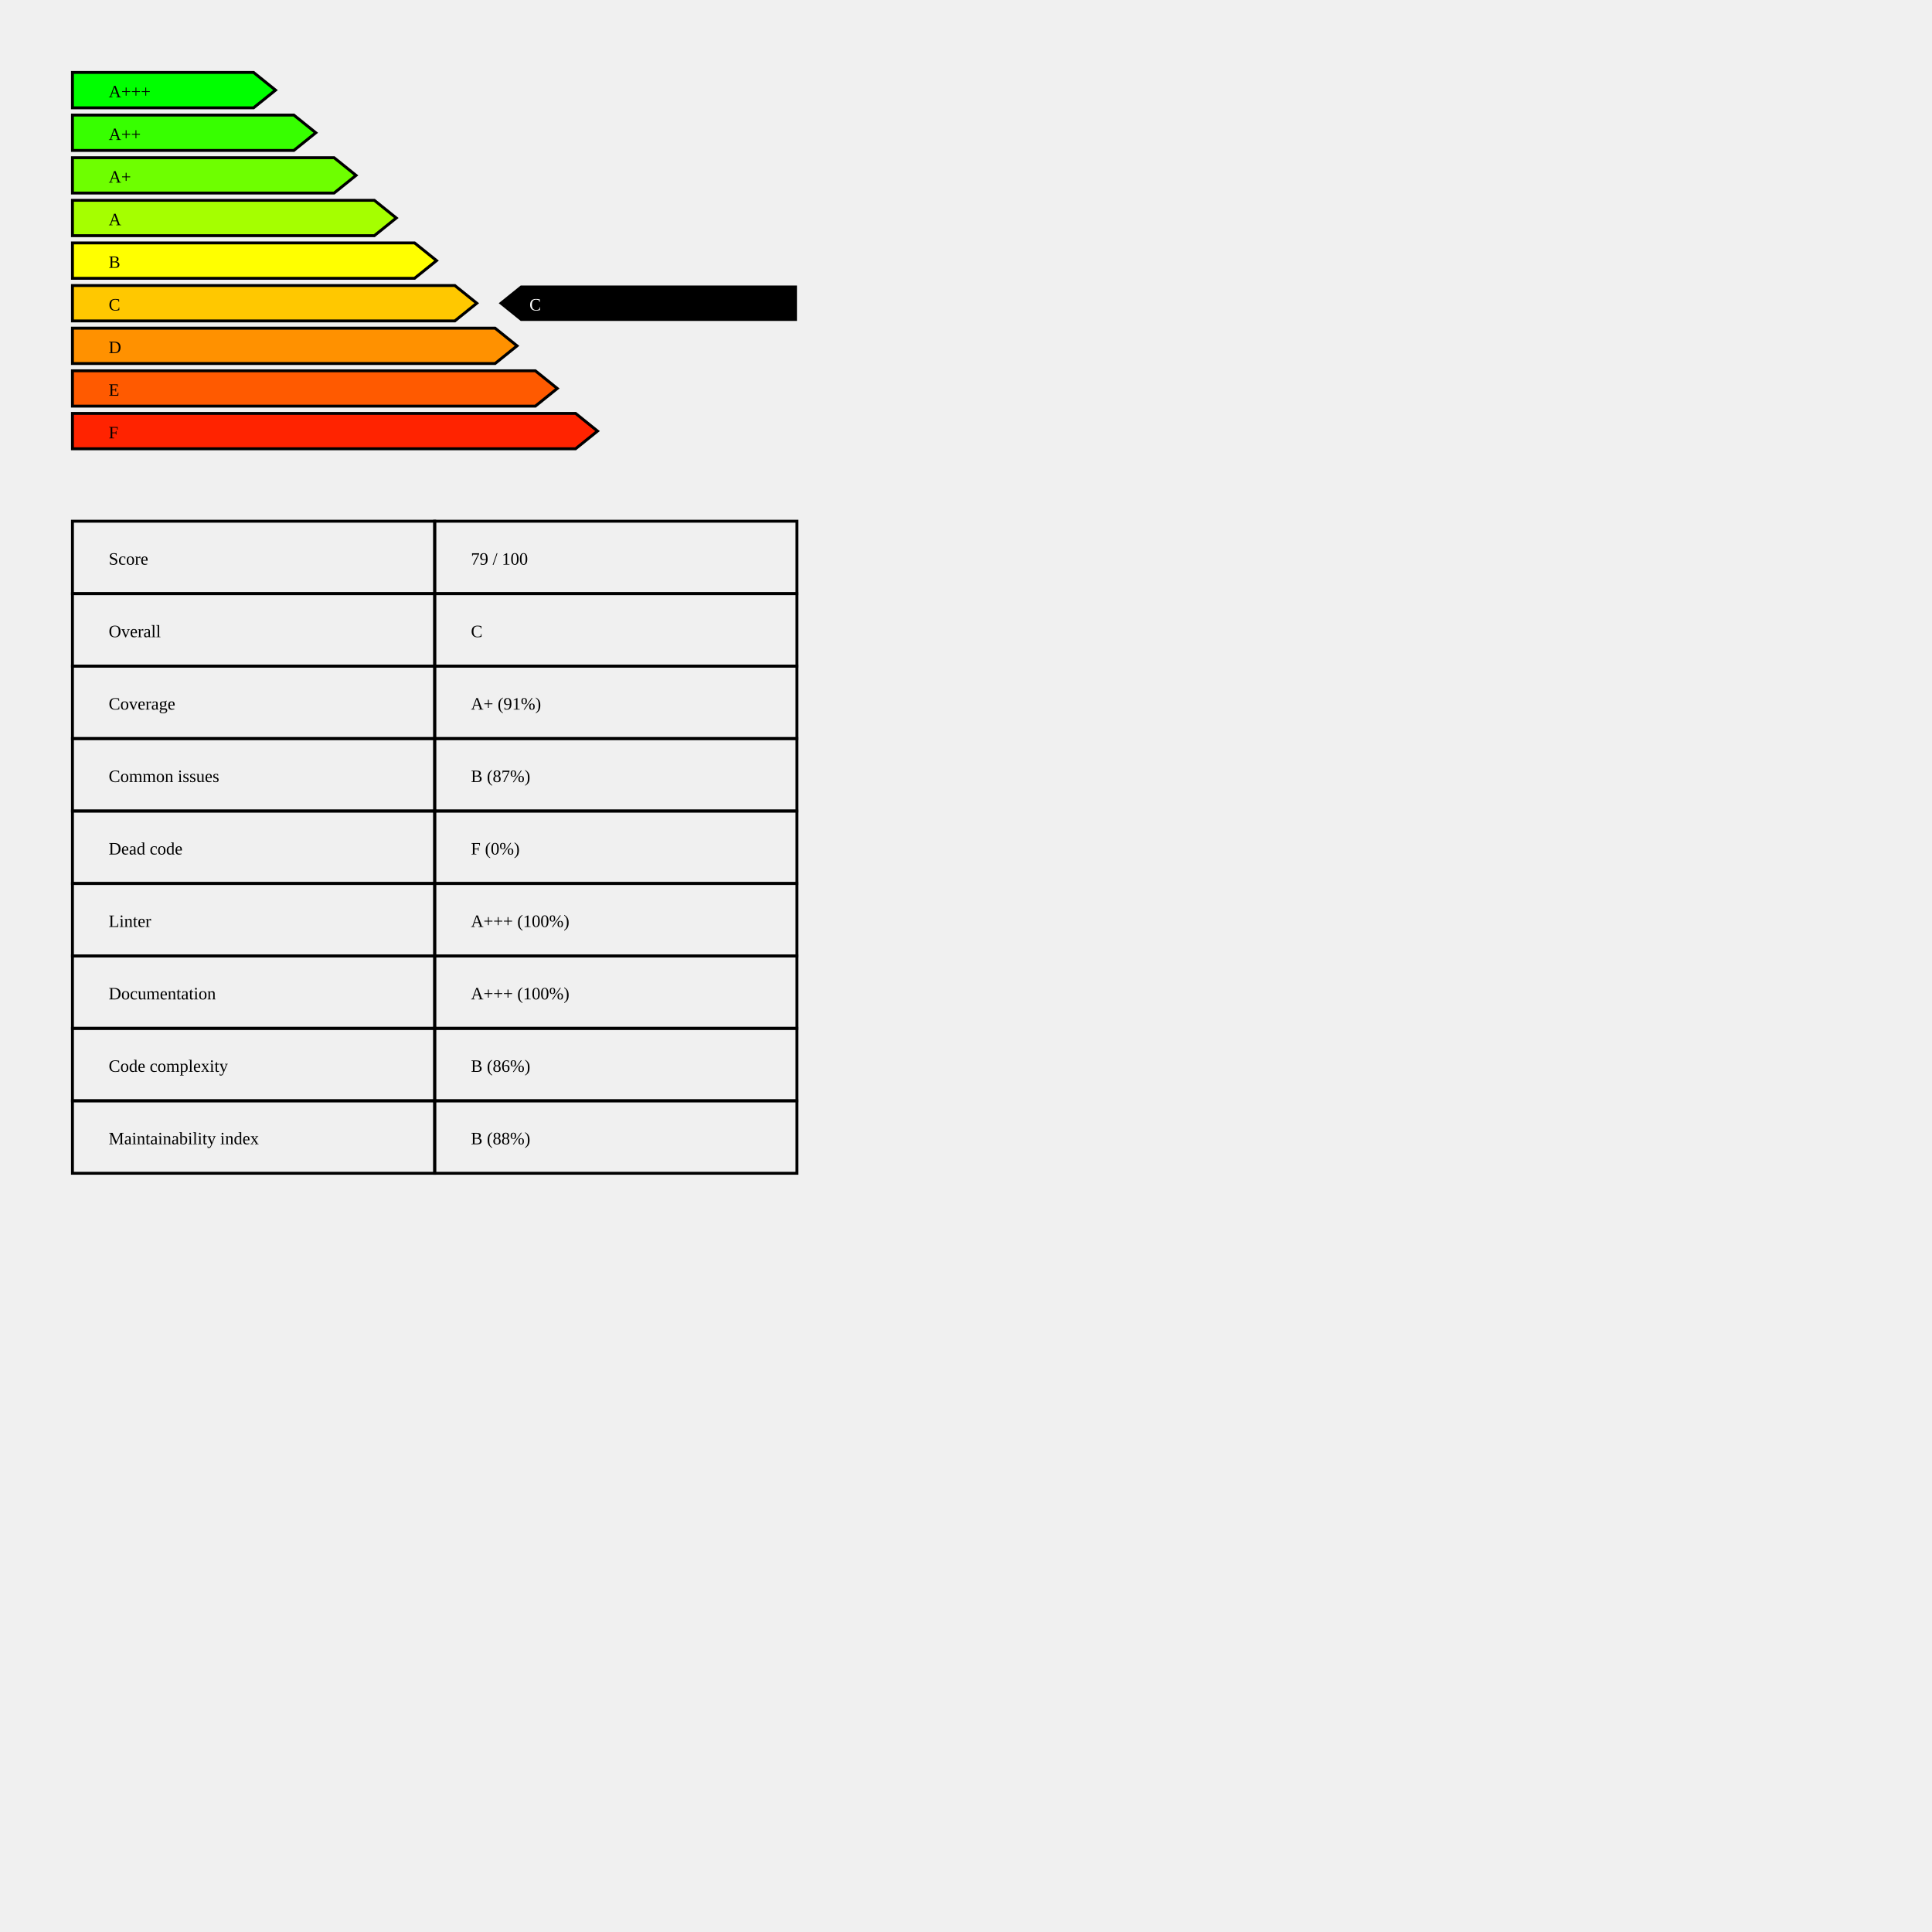
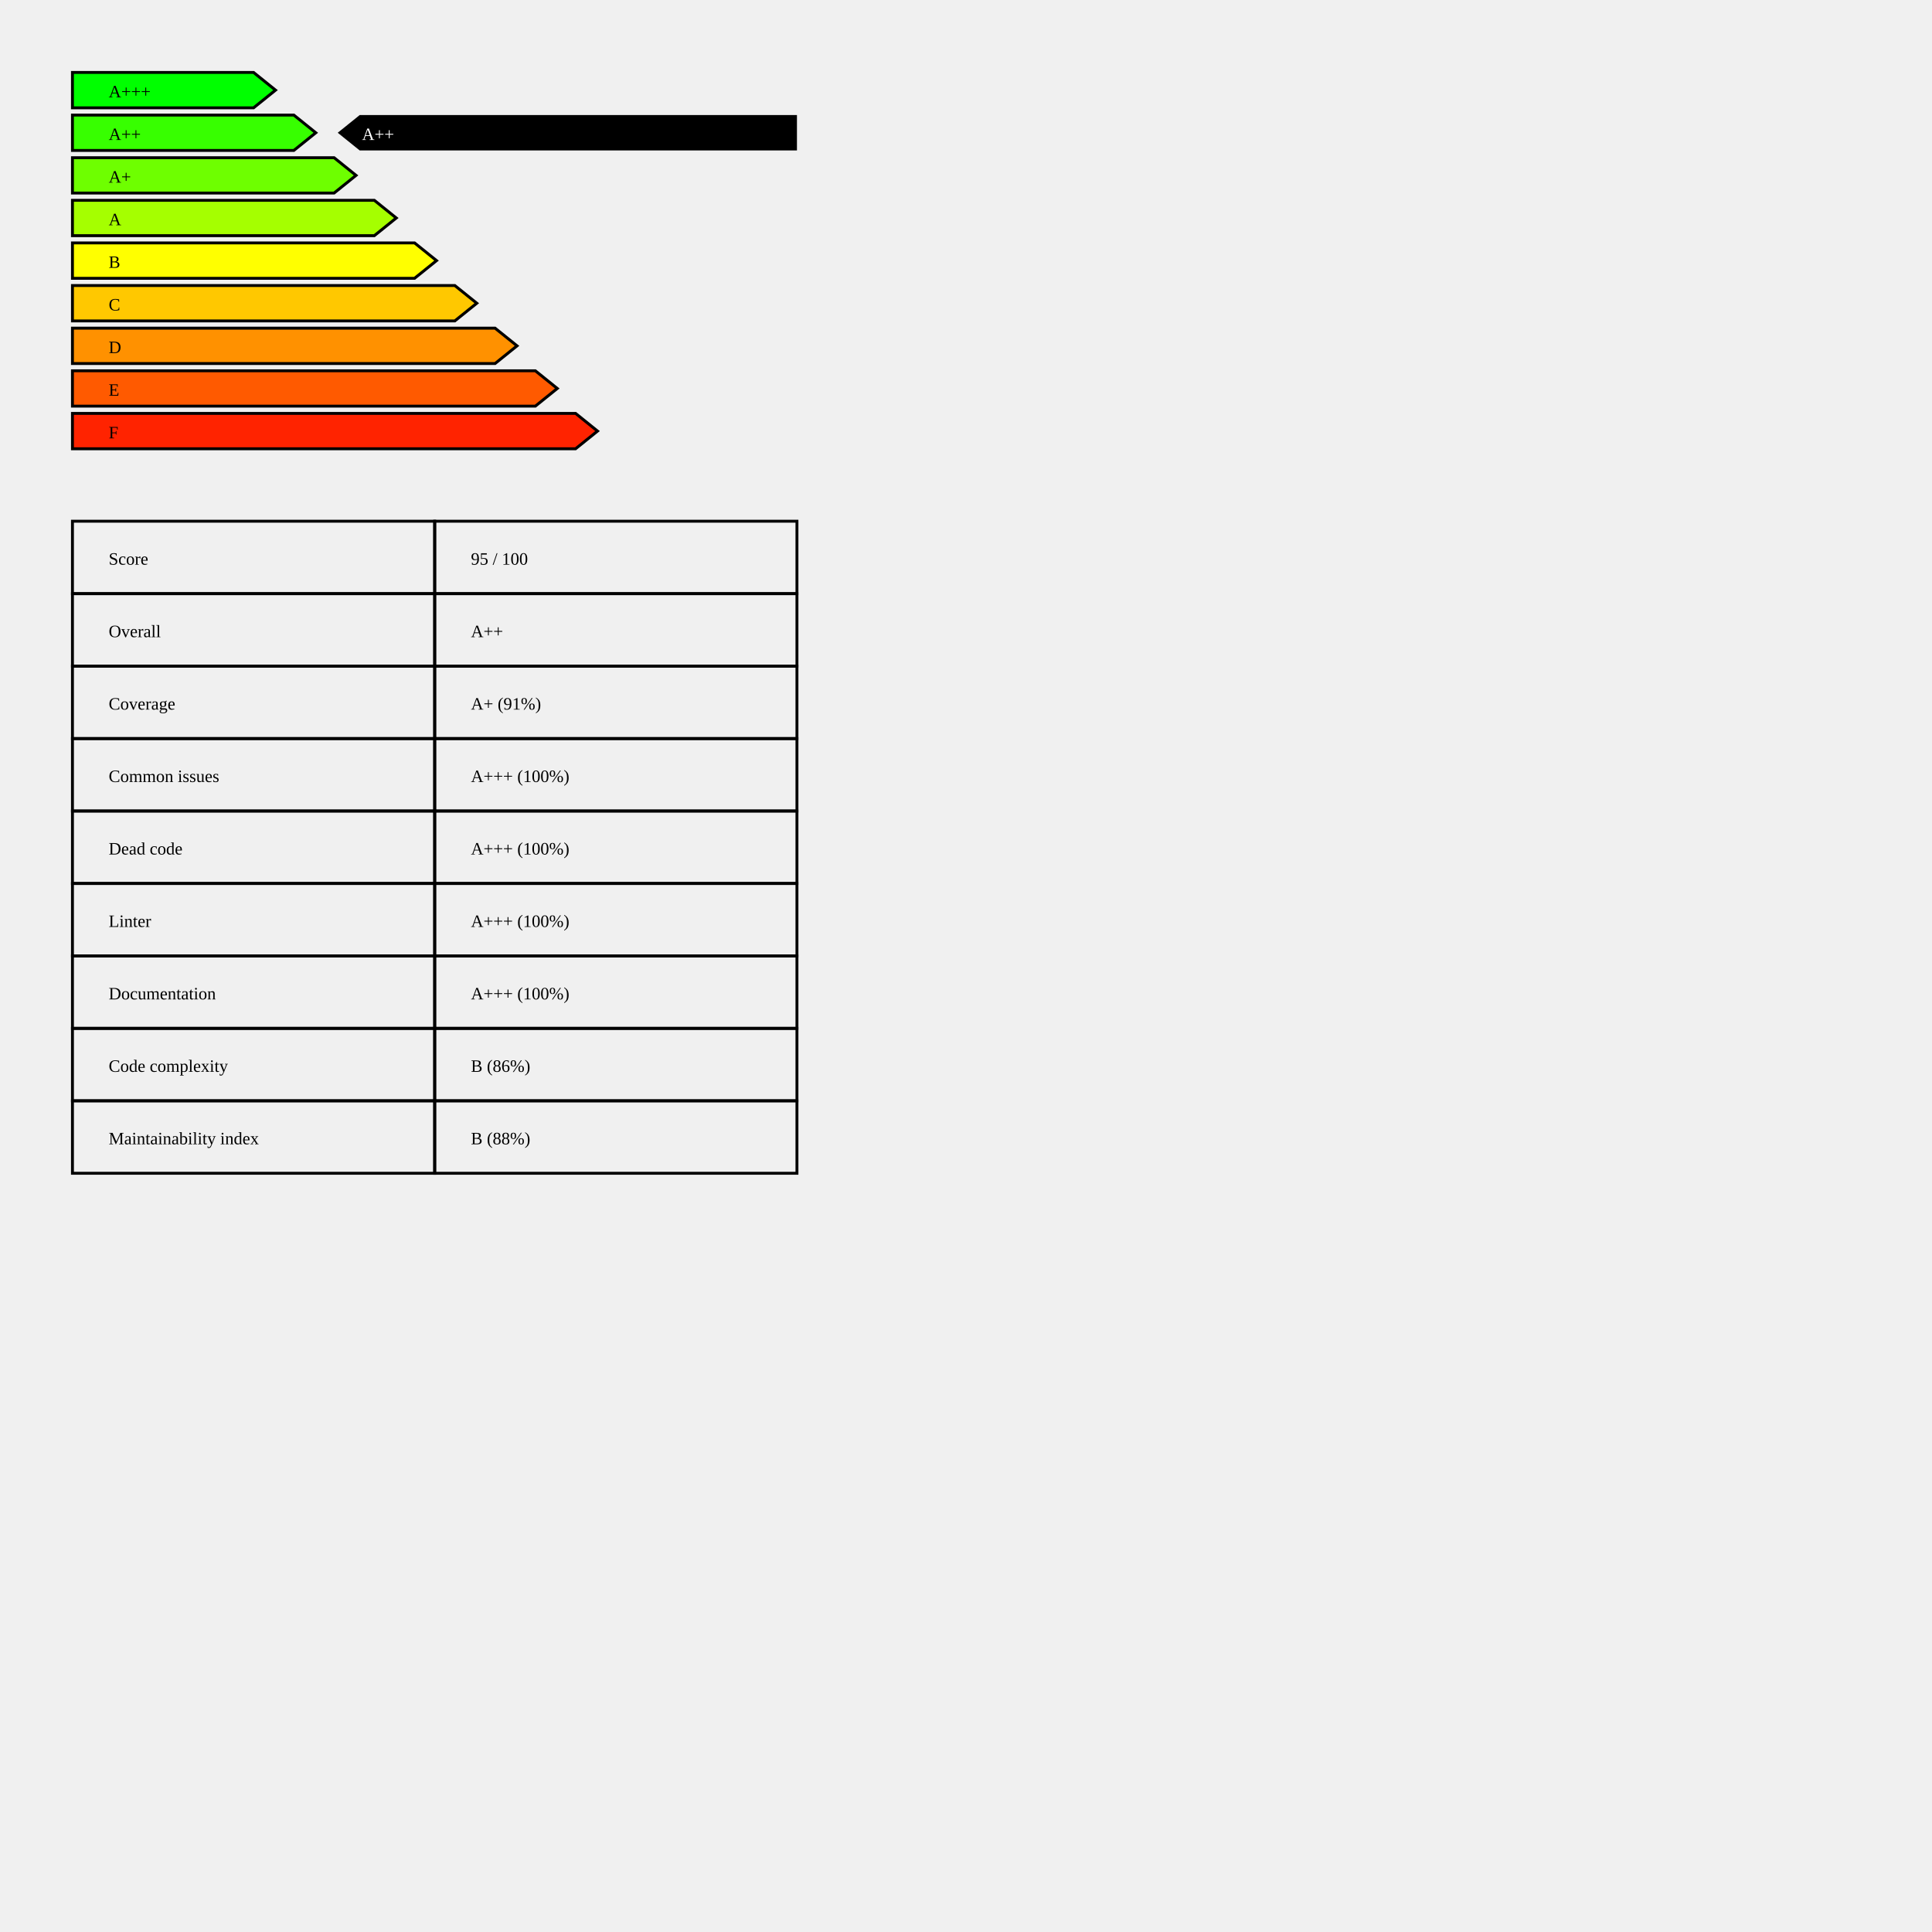
<svg xmlns="http://www.w3.org/2000/svg" baseProfile="full" height="1000pt" version="1.1" width="1000pt">
  <defs />
  <polygon points="50,50.0 175.0,50.0 190.152,62.206 175.0,74.412 50,74.412 50,50.0" style="fill:rgb(0 255 0);stroke:black;stroke-width:2;" />
  <text x="75.0" y="67.206">A+++</text>
  <polygon points="50,79.412 202.778,79.412 217.929,91.618 202.778,103.824 50,103.824 50,79.412" style="fill:rgb(55 255 0);stroke:black;stroke-width:2;" />
  <text x="75.0" y="96.618">A++</text>
  <polygon points="50,108.824 230.556,108.824 245.707,121.029 230.556,133.235 50,133.235 50,108.824" style="fill:rgb(110 255 0);stroke:black;stroke-width:2;" />
  <text x="75.0" y="126.029">A+</text>
  <polygon points="50,138.235 258.333,138.235 273.485,150.441 258.333,162.647 50,162.647 50,138.235" style="fill:rgb(165 255 0);stroke:black;stroke-width:2;" />
  <text x="75.0" y="155.441">A</text>
  <polygon points="50,167.647 286.111,167.647 301.263,179.853 286.111,192.059 50,192.059 50,167.647" style="fill:rgb(255 255 0);stroke:black;stroke-width:2;" />
  <text x="75.0" y="184.853">B</text>
  <polygon points="50,197.059 313.889,197.059 329.04,209.265 313.889,221.471 50,221.471 50,197.059" style="fill:rgb(255 200 0);stroke:black;stroke-width:2;" />
  <text x="75.0" y="214.265">C</text>
  <polygon points="50,226.471 341.667,226.471 356.818,238.676 341.667,250.882 50,250.882 50,226.471" style="fill:rgb(255 145 0);stroke:black;stroke-width:2;" />
  <text x="75.0" y="243.676">D</text>
  <polygon points="50,255.882 369.444,255.882 384.596,268.088 369.444,280.294 50,280.294 50,255.882" style="fill:rgb(255 90 0);stroke:black;stroke-width:2;" />
  <text x="75.0" y="273.088">E</text>
  <polygon points="50,285.294 397.222,285.294 412.374,297.5 397.222,309.706 50,309.706 50,285.294" style="fill:rgb(255 35 0);stroke:black;stroke-width:2;" />
  <text x="75.0" y="302.5">F</text>
-   <polygon points="359.343,197.059 344.192,209.265 359.343,221.471 550,221.471 550,197.059" style="fill:black;" />
-   <text fill="white" x="365.354" y="214.265">C</text>
+   <polygon points="248.232,79.412 233.081,91.618 248.232,103.824 550,103.824 550,79.412" style="fill:black;" />
+   <text fill="white" x="249.798" y="96.618">A++</text>
  <text x="75.0" y="389.706">Score</text>
-   <text x="325.0" y="389.706">79 / 100</text>
+   <text x="325.0" y="389.706">95 / 100</text>
  <polygon points="50,359.706 300,359.706 300,409.706 50,409.706 50,359.706" style="fill:none; stroke:black;stroke-width:2;" />
  <polygon points="300,359.706 550,359.706 550,409.706 300,409.706 300,359.706" style="fill:none; stroke:black;stroke-width:2;" />
  <text x="75.0" y="439.706">Overall</text>
-   <text x="325.0" y="439.706">C</text>
+   <text x="325.0" y="439.706">A++</text>
  <polygon points="50,409.706 300,409.706 300,459.706 50,459.706 50,409.706" style="fill:none; stroke:black;stroke-width:2;" />
  <polygon points="300,409.706 550,409.706 550,459.706 300,459.706 300,409.706" style="fill:none; stroke:black;stroke-width:2;" />
  <text x="75.0" y="489.706">Coverage</text>
  <text x="325.0" y="489.706">A+  (91%)</text>
  <polygon points="50,459.706 300,459.706 300,509.706 50,509.706 50,459.706" style="fill:none; stroke:black;stroke-width:2;" />
  <polygon points="300,459.706 550,459.706 550,509.706 300,509.706 300,459.706" style="fill:none; stroke:black;stroke-width:2;" />
  <text x="75.0" y="539.706">Common issues</text>
-   <text x="325.0" y="539.706">B  (87%)</text>
+   <text x="325.0" y="539.706">A+++  (100%)</text>
  <polygon points="50,509.706 300,509.706 300,559.706 50,559.706 50,509.706" style="fill:none; stroke:black;stroke-width:2;" />
  <polygon points="300,509.706 550,509.706 550,559.706 300,559.706 300,509.706" style="fill:none; stroke:black;stroke-width:2;" />
  <text x="75.0" y="589.706">Dead code</text>
-   <text x="325.0" y="589.706">F  (0%)</text>
+   <text x="325.0" y="589.706">A+++  (100%)</text>
  <polygon points="50,559.706 300,559.706 300,609.706 50,609.706 50,559.706" style="fill:none; stroke:black;stroke-width:2;" />
  <polygon points="300,559.706 550,559.706 550,609.706 300,609.706 300,559.706" style="fill:none; stroke:black;stroke-width:2;" />
  <text x="75.0" y="639.706">Linter</text>
  <text x="325.0" y="639.706">A+++  (100%)</text>
  <polygon points="50,609.706 300,609.706 300,659.706 50,659.706 50,609.706" style="fill:none; stroke:black;stroke-width:2;" />
  <polygon points="300,609.706 550,609.706 550,659.706 300,659.706 300,609.706" style="fill:none; stroke:black;stroke-width:2;" />
  <text x="75.0" y="689.706">Documentation</text>
  <text x="325.0" y="689.706">A+++  (100%)</text>
  <polygon points="50,659.706 300,659.706 300,709.706 50,709.706 50,659.706" style="fill:none; stroke:black;stroke-width:2;" />
  <polygon points="300,659.706 550,659.706 550,709.706 300,709.706 300,659.706" style="fill:none; stroke:black;stroke-width:2;" />
  <text x="75.0" y="739.706">Code complexity</text>
  <text x="325.0" y="739.706">B  (86%)</text>
  <polygon points="50,709.706 300,709.706 300,759.706 50,759.706 50,709.706" style="fill:none; stroke:black;stroke-width:2;" />
  <polygon points="300,709.706 550,709.706 550,759.706 300,759.706 300,709.706" style="fill:none; stroke:black;stroke-width:2;" />
  <text x="75.0" y="789.706">Maintainability index</text>
  <text x="325.0" y="789.706">B  (88%)</text>
  <polygon points="50,759.706 300,759.706 300,809.706 50,809.706 50,759.706" style="fill:none; stroke:black;stroke-width:2;" />
  <polygon points="300,759.706 550,759.706 550,809.706 300,809.706 300,759.706" style="fill:none; stroke:black;stroke-width:2;" />
</svg>
